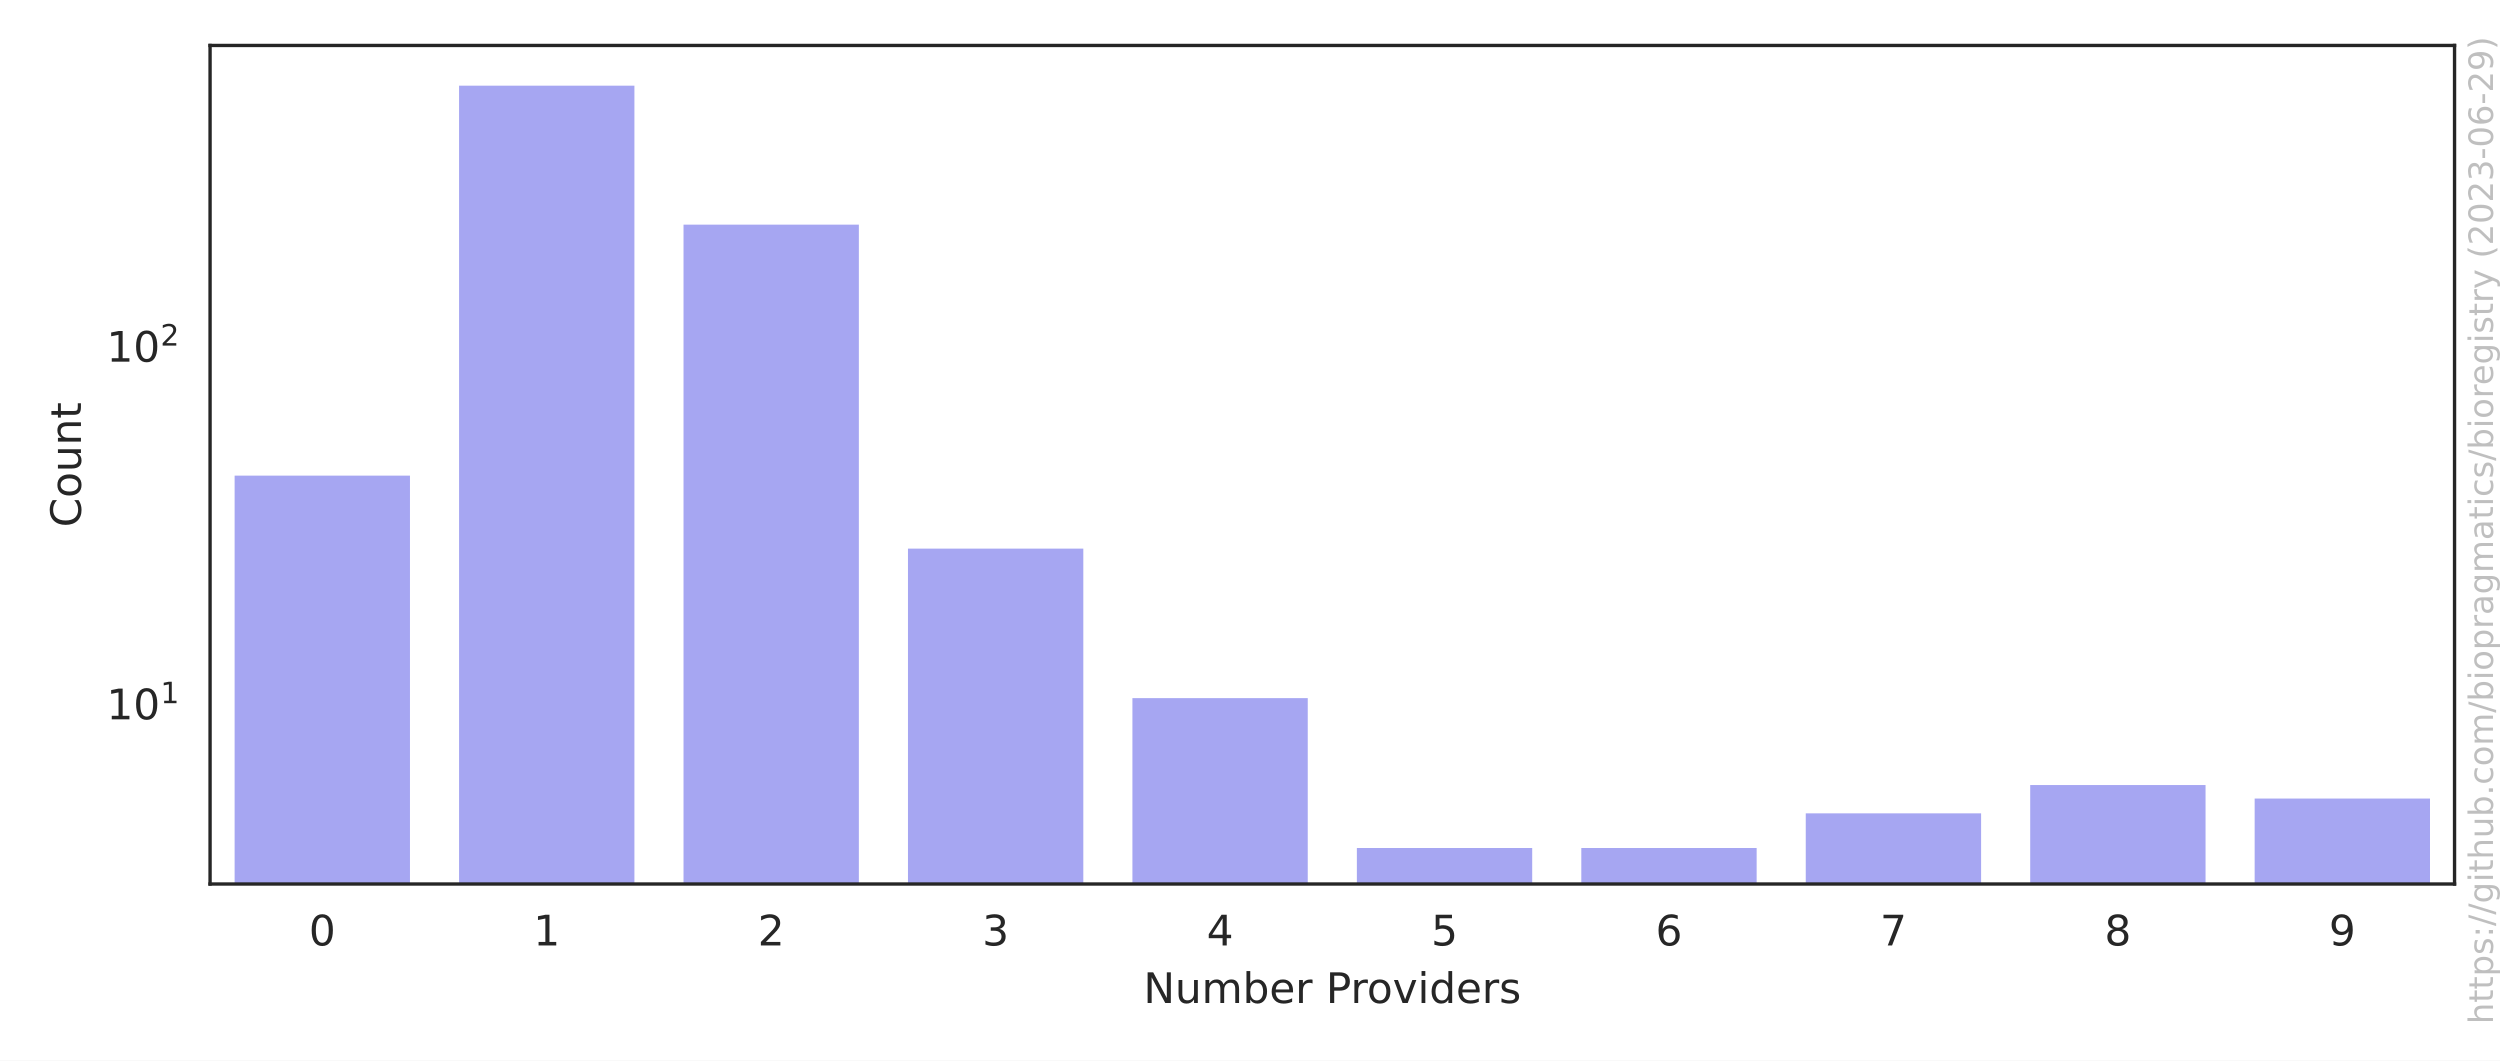
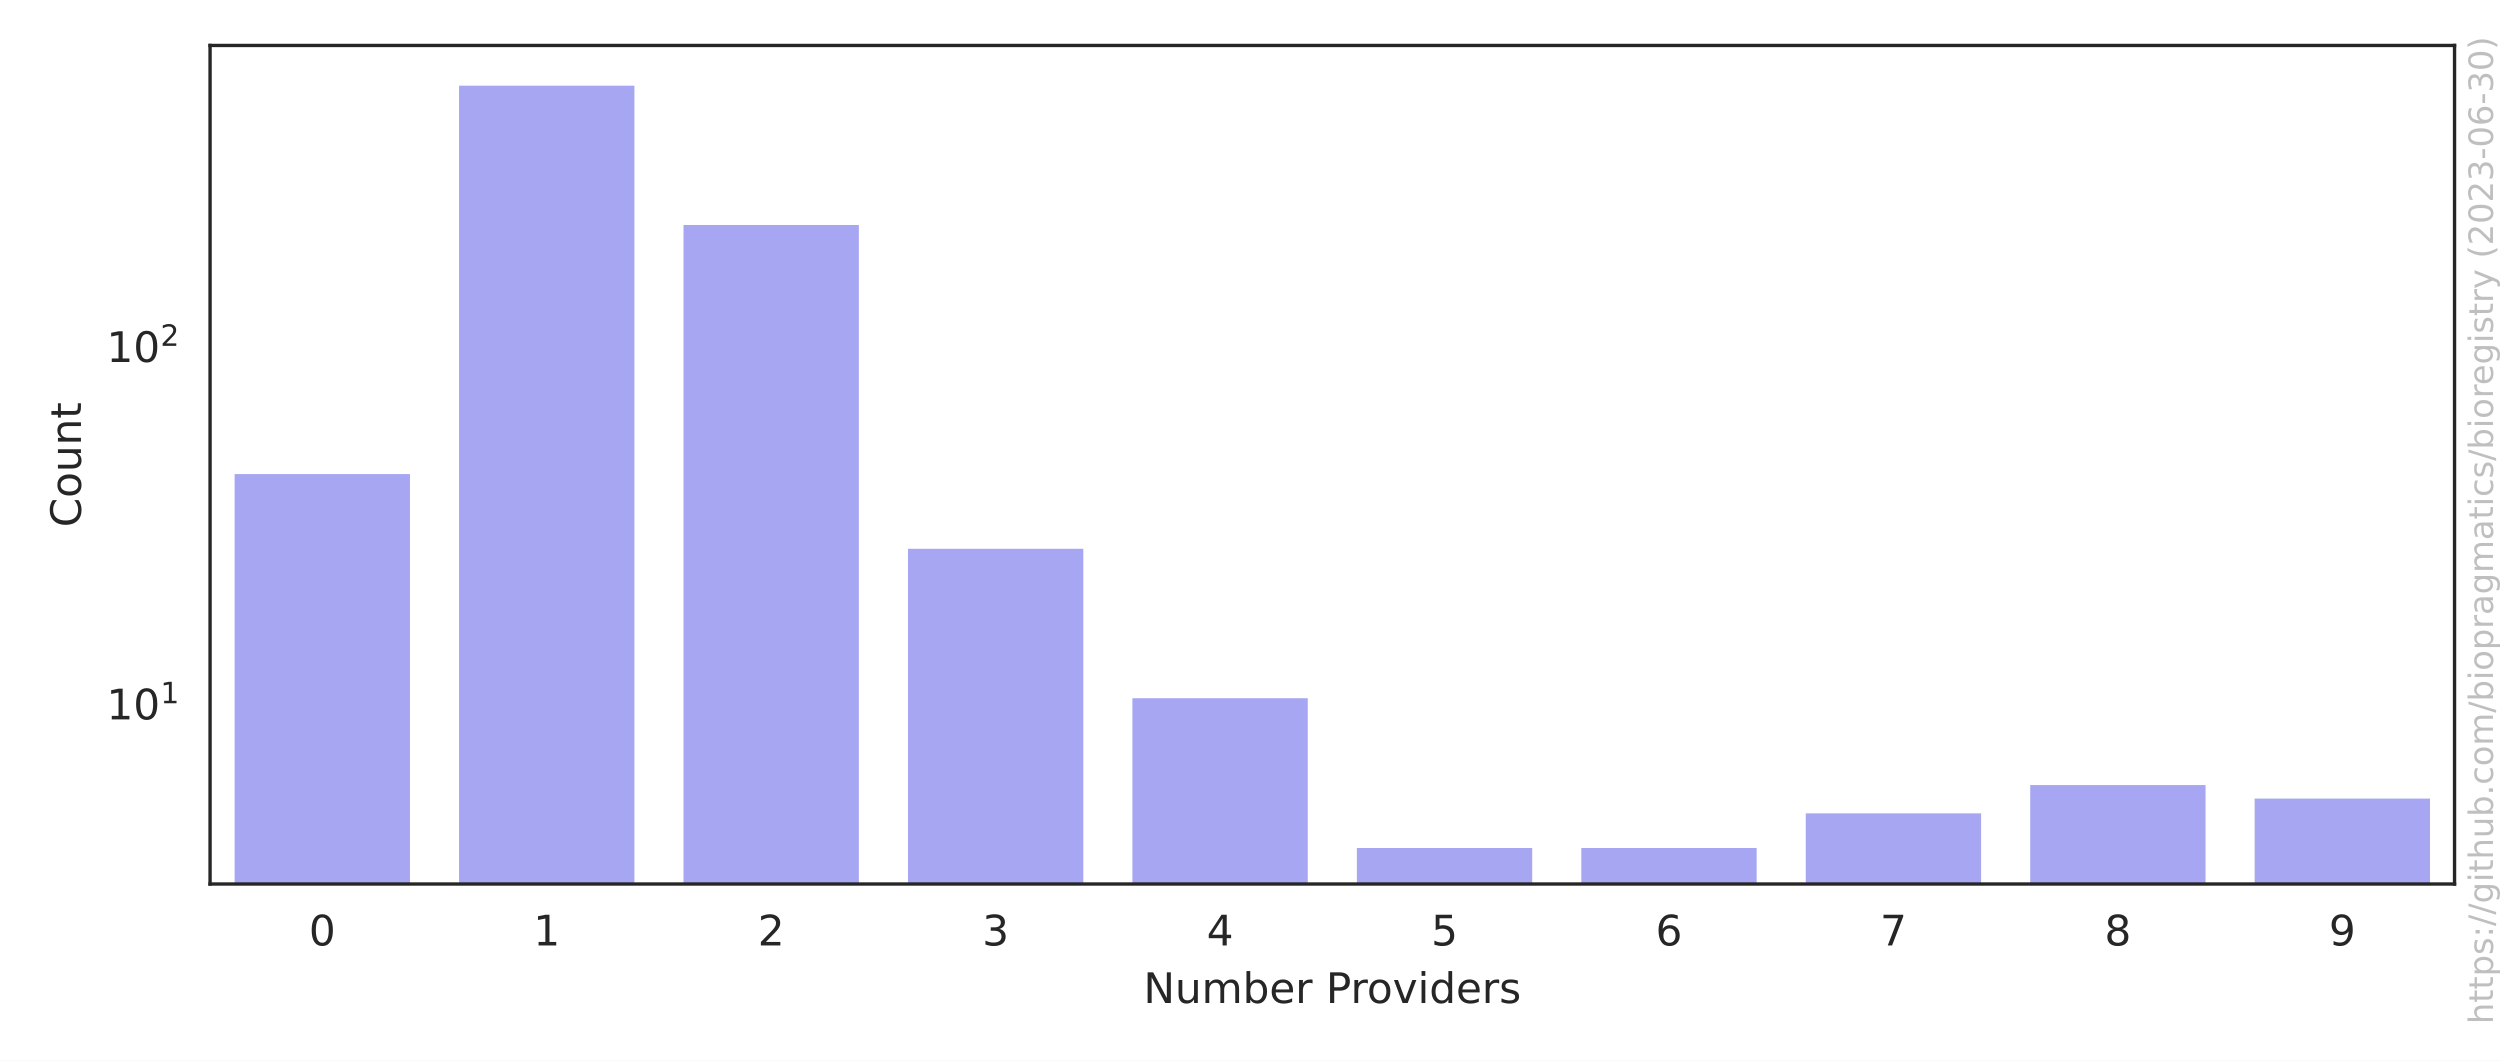
<svg xmlns="http://www.w3.org/2000/svg" xmlns:xlink="http://www.w3.org/1999/xlink" width="594pt" height="252pt" viewBox="0 0 594 252" version="1.1">
  <defs>
    <style type="text/css">*{stroke-linejoin: round; stroke-linecap: butt}</style>
  </defs>
  <g id="figure_1">
    <g id="patch_1">
      <path d="M 0 252  L 594 252  L 594 0  L 0 0  z " style="fill: #ffffff" />
    </g>
    <g id="axes_1">
      <g id="patch_2">
        <path d="M 49.913 210.04  L 583.2 210.04  L 583.2 10.8  L 49.913 10.8  z " style="fill: #ffffff" />
      </g>
      <g id="matplotlib.axis_1">
        <g id="xtick_1">
          <g id="text_1">
            <g style="fill: #262626" transform="translate(73.3958 224.6384) scale(0.1 -0.1)">
              <defs>
                <path id="DejaVuSans-30" d="M 2034 4250  Q 1547 4250 1301 3770  Q 1056 3291 1056 2328  Q 1056 1369 1301 889  Q 1547 409 2034 409  Q 2525 409 2770 889  Q 3016 1369 3016 2328  Q 3016 3291 2770 3770  Q 2525 4250 2034 4250  z M 2034 4750  Q 2819 4750 3233 4129  Q 3647 3509 3647 2328  Q 3647 1150 3233 529  Q 2819 -91 2034 -91  Q 1250 -91 836 529  Q 422 1150 422 2328  Q 422 3509 836 4129  Q 1250 4750 2034 4750  z " transform="scale(0.015625)" />
              </defs>
              <use xlink:href="#DejaVuSans-30" />
            </g>
          </g>
        </g>
        <g id="xtick_2">
          <g id="text_2">
            <g style="fill: #262626" transform="translate(126.7245 224.6384) scale(0.1 -0.1)">
              <defs>
                <path id="DejaVuSans-31" d="M 794 531  L 1825 531  L 1825 4091  L 703 3866  L 703 4441  L 1819 4666  L 2450 4666  L 2450 531  L 3481 531  L 3481 0  L 794 0  L 794 531  z " transform="scale(0.015625)" />
              </defs>
              <use xlink:href="#DejaVuSans-31" />
            </g>
          </g>
        </g>
        <g id="xtick_3">
          <g id="text_3">
            <g style="fill: #262626" transform="translate(180.0533 224.6384) scale(0.1 -0.1)">
              <defs>
                <path id="DejaVuSans-32" d="M 1228 531  L 3431 531  L 3431 0  L 469 0  L 469 531  Q 828 903 1448 1529  Q 2069 2156 2228 2338  Q 2531 2678 2651 2914  Q 2772 3150 2772 3378  Q 2772 3750 2511 3984  Q 2250 4219 1831 4219  Q 1534 4219 1204 4116  Q 875 4013 500 3803  L 500 4441  Q 881 4594 1212 4672  Q 1544 4750 1819 4750  Q 2544 4750 2975 4387  Q 3406 4025 3406 3419  Q 3406 3131 3298 2873  Q 3191 2616 2906 2266  Q 2828 2175 2409 1742  Q 1991 1309 1228 531  z " transform="scale(0.015625)" />
              </defs>
              <use xlink:href="#DejaVuSans-32" />
            </g>
          </g>
        </g>
        <g id="xtick_4">
          <g id="text_4">
            <g style="fill: #262626" transform="translate(233.382 224.6384) scale(0.1 -0.1)">
              <defs>
                <path id="DejaVuSans-33" d="M 2597 2516  Q 3050 2419 3304 2112  Q 3559 1806 3559 1356  Q 3559 666 3084 287  Q 2609 -91 1734 -91  Q 1441 -91 1130 -33  Q 819 25 488 141  L 488 750  Q 750 597 1062 519  Q 1375 441 1716 441  Q 2309 441 2620 675  Q 2931 909 2931 1356  Q 2931 1769 2642 2001  Q 2353 2234 1838 2234  L 1294 2234  L 1294 2753  L 1863 2753  Q 2328 2753 2575 2939  Q 2822 3125 2822 3475  Q 2822 3834 2567 4026  Q 2313 4219 1838 4219  Q 1578 4219 1281 4162  Q 984 4106 628 3988  L 628 4550  Q 988 4650 1302 4700  Q 1616 4750 1894 4750  Q 2613 4750 3031 4423  Q 3450 4097 3450 3541  Q 3450 3153 3228 2886  Q 3006 2619 2597 2516  z " transform="scale(0.015625)" />
              </defs>
              <use xlink:href="#DejaVuSans-33" />
            </g>
          </g>
        </g>
        <g id="xtick_5">
          <g id="text_5">
            <g style="fill: #262626" transform="translate(286.7107 224.6384) scale(0.1 -0.1)">
              <defs>
                <path id="DejaVuSans-34" d="M 2419 4116  L 825 1625  L 2419 1625  L 2419 4116  z M 2253 4666  L 3047 4666  L 3047 1625  L 3713 1625  L 3713 1100  L 3047 1100  L 3047 0  L 2419 0  L 2419 1100  L 313 1100  L 313 1709  L 2253 4666  z " transform="scale(0.015625)" />
              </defs>
              <use xlink:href="#DejaVuSans-34" />
            </g>
          </g>
        </g>
        <g id="xtick_6">
          <g id="text_6">
            <g style="fill: #262626" transform="translate(340.0395 224.6384) scale(0.1 -0.1)">
              <defs>
                <path id="DejaVuSans-35" d="M 691 4666  L 3169 4666  L 3169 4134  L 1269 4134  L 1269 2991  Q 1406 3038 1543 3061  Q 1681 3084 1819 3084  Q 2600 3084 3056 2656  Q 3513 2228 3513 1497  Q 3513 744 3044 326  Q 2575 -91 1722 -91  Q 1428 -91 1123 -41  Q 819 9 494 109  L 494 744  Q 775 591 1075 516  Q 1375 441 1709 441  Q 2250 441 2565 725  Q 2881 1009 2881 1497  Q 2881 1984 2565 2268  Q 2250 2553 1709 2553  Q 1456 2553 1204 2497  Q 953 2441 691 2322  L 691 4666  z " transform="scale(0.015625)" />
              </defs>
              <use xlink:href="#DejaVuSans-35" />
            </g>
          </g>
        </g>
        <g id="xtick_7">
          <g id="text_7">
            <g style="fill: #262626" transform="translate(393.3682 224.6384) scale(0.1 -0.1)">
              <defs>
                <path id="DejaVuSans-36" d="M 2113 2584  Q 1688 2584 1439 2293  Q 1191 2003 1191 1497  Q 1191 994 1439 701  Q 1688 409 2113 409  Q 2538 409 2786 701  Q 3034 994 3034 1497  Q 3034 2003 2786 2293  Q 2538 2584 2113 2584  z M 3366 4563  L 3366 3988  Q 3128 4100 2886 4159  Q 2644 4219 2406 4219  Q 1781 4219 1451 3797  Q 1122 3375 1075 2522  Q 1259 2794 1537 2939  Q 1816 3084 2150 3084  Q 2853 3084 3261 2657  Q 3669 2231 3669 1497  Q 3669 778 3244 343  Q 2819 -91 2113 -91  Q 1303 -91 875 529  Q 447 1150 447 2328  Q 447 3434 972 4092  Q 1497 4750 2381 4750  Q 2619 4750 2861 4703  Q 3103 4656 3366 4563  z " transform="scale(0.015625)" />
              </defs>
              <use xlink:href="#DejaVuSans-36" />
            </g>
          </g>
        </g>
        <g id="xtick_8">
          <g id="text_8">
            <g style="fill: #262626" transform="translate(446.6969 224.6384) scale(0.1 -0.1)">
              <defs>
                <path id="DejaVuSans-37" d="M 525 4666  L 3525 4666  L 3525 4397  L 1831 0  L 1172 0  L 2766 4134  L 525 4134  L 525 4666  z " transform="scale(0.015625)" />
              </defs>
              <use xlink:href="#DejaVuSans-37" />
            </g>
          </g>
        </g>
        <g id="xtick_9">
          <g id="text_9">
            <g style="fill: #262626" transform="translate(500.0257 224.6384) scale(0.1 -0.1)">
              <defs>
                <path id="DejaVuSans-38" d="M 2034 2216  Q 1584 2216 1326 1975  Q 1069 1734 1069 1313  Q 1069 891 1326 650  Q 1584 409 2034 409  Q 2484 409 2743 651  Q 3003 894 3003 1313  Q 3003 1734 2745 1975  Q 2488 2216 2034 2216  z M 1403 2484  Q 997 2584 770 2862  Q 544 3141 544 3541  Q 544 4100 942 4425  Q 1341 4750 2034 4750  Q 2731 4750 3128 4425  Q 3525 4100 3525 3541  Q 3525 3141 3298 2862  Q 3072 2584 2669 2484  Q 3125 2378 3379 2068  Q 3634 1759 3634 1313  Q 3634 634 3220 271  Q 2806 -91 2034 -91  Q 1263 -91 848 271  Q 434 634 434 1313  Q 434 1759 690 2068  Q 947 2378 1403 2484  z M 1172 3481  Q 1172 3119 1398 2916  Q 1625 2713 2034 2713  Q 2441 2713 2670 2916  Q 2900 3119 2900 3481  Q 2900 3844 2670 4047  Q 2441 4250 2034 4250  Q 1625 4250 1398 4047  Q 1172 3844 1172 3481  z " transform="scale(0.015625)" />
              </defs>
              <use xlink:href="#DejaVuSans-38" />
            </g>
          </g>
        </g>
        <g id="xtick_10">
          <g id="text_10">
            <g style="fill: #262626" transform="translate(553.3544 224.6384) scale(0.1 -0.1)">
              <defs>
                <path id="DejaVuSans-39" d="M 703 97  L 703 672  Q 941 559 1184 500  Q 1428 441 1663 441  Q 2288 441 2617 861  Q 2947 1281 2994 2138  Q 2813 1869 2534 1725  Q 2256 1581 1919 1581  Q 1219 1581 811 2004  Q 403 2428 403 3163  Q 403 3881 828 4315  Q 1253 4750 1959 4750  Q 2769 4750 3195 4129  Q 3622 3509 3622 2328  Q 3622 1225 3098 567  Q 2575 -91 1691 -91  Q 1453 -91 1209 -44  Q 966 3 703 97  z M 1959 2075  Q 2384 2075 2632 2365  Q 2881 2656 2881 3163  Q 2881 3666 2632 3958  Q 2384 4250 1959 4250  Q 1534 4250 1286 3958  Q 1038 3666 1038 3163  Q 1038 2656 1286 2365  Q 1534 2075 1959 2075  z " transform="scale(0.015625)" />
              </defs>
              <use xlink:href="#DejaVuSans-39" />
            </g>
          </g>
        </g>
        <g id="text_11">
          <g style="fill: #262626" transform="translate(271.6923 238.3166) scale(0.1 -0.1)">
            <defs>
              <path id="DejaVuSans-4e" d="M 628 4666  L 1478 4666  L 3547 763  L 3547 4666  L 4159 4666  L 4159 0  L 3309 0  L 1241 3903  L 1241 0  L 628 0  L 628 4666  z " transform="scale(0.015625)" />
              <path id="DejaVuSans-75" d="M 544 1381  L 544 3500  L 1119 3500  L 1119 1403  Q 1119 906 1312 657  Q 1506 409 1894 409  Q 2359 409 2629 706  Q 2900 1003 2900 1516  L 2900 3500  L 3475 3500  L 3475 0  L 2900 0  L 2900 538  Q 2691 219 2414 64  Q 2138 -91 1772 -91  Q 1169 -91 856 284  Q 544 659 544 1381  z M 1991 3584  L 1991 3584  z " transform="scale(0.015625)" />
              <path id="DejaVuSans-6d" d="M 3328 2828  Q 3544 3216 3844 3400  Q 4144 3584 4550 3584  Q 5097 3584 5394 3201  Q 5691 2819 5691 2113  L 5691 0  L 5113 0  L 5113 2094  Q 5113 2597 4934 2840  Q 4756 3084 4391 3084  Q 3944 3084 3684 2787  Q 3425 2491 3425 1978  L 3425 0  L 2847 0  L 2847 2094  Q 2847 2600 2669 2842  Q 2491 3084 2119 3084  Q 1678 3084 1418 2786  Q 1159 2488 1159 1978  L 1159 0  L 581 0  L 581 3500  L 1159 3500  L 1159 2956  Q 1356 3278 1631 3431  Q 1906 3584 2284 3584  Q 2666 3584 2933 3390  Q 3200 3197 3328 2828  z " transform="scale(0.015625)" />
              <path id="DejaVuSans-62" d="M 3116 1747  Q 3116 2381 2855 2742  Q 2594 3103 2138 3103  Q 1681 3103 1420 2742  Q 1159 2381 1159 1747  Q 1159 1113 1420 752  Q 1681 391 2138 391  Q 2594 391 2855 752  Q 3116 1113 3116 1747  z M 1159 2969  Q 1341 3281 1617 3432  Q 1894 3584 2278 3584  Q 2916 3584 3314 3078  Q 3713 2572 3713 1747  Q 3713 922 3314 415  Q 2916 -91 2278 -91  Q 1894 -91 1617 61  Q 1341 213 1159 525  L 1159 0  L 581 0  L 581 4863  L 1159 4863  L 1159 2969  z " transform="scale(0.015625)" />
              <path id="DejaVuSans-65" d="M 3597 1894  L 3597 1613  L 953 1613  Q 991 1019 1311 708  Q 1631 397 2203 397  Q 2534 397 2845 478  Q 3156 559 3463 722  L 3463 178  Q 3153 47 2828 -22  Q 2503 -91 2169 -91  Q 1331 -91 842 396  Q 353 884 353 1716  Q 353 2575 817 3079  Q 1281 3584 2069 3584  Q 2775 3584 3186 3129  Q 3597 2675 3597 1894  z M 3022 2063  Q 3016 2534 2758 2815  Q 2500 3097 2075 3097  Q 1594 3097 1305 2825  Q 1016 2553 972 2059  L 3022 2063  z " transform="scale(0.015625)" />
              <path id="DejaVuSans-72" d="M 2631 2963  Q 2534 3019 2420 3045  Q 2306 3072 2169 3072  Q 1681 3072 1420 2755  Q 1159 2438 1159 1844  L 1159 0  L 581 0  L 581 3500  L 1159 3500  L 1159 2956  Q 1341 3275 1631 3429  Q 1922 3584 2338 3584  Q 2397 3584 2469 3576  Q 2541 3569 2628 3553  L 2631 2963  z " transform="scale(0.015625)" />
              <path id="DejaVuSans-20" transform="scale(0.015625)" />
              <path id="DejaVuSans-50" d="M 1259 4147  L 1259 2394  L 2053 2394  Q 2494 2394 2734 2622  Q 2975 2850 2975 3272  Q 2975 3691 2734 3919  Q 2494 4147 2053 4147  L 1259 4147  z M 628 4666  L 2053 4666  Q 2838 4666 3239 4311  Q 3641 3956 3641 3272  Q 3641 2581 3239 2228  Q 2838 1875 2053 1875  L 1259 1875  L 1259 0  L 628 0  L 628 4666  z " transform="scale(0.015625)" />
              <path id="DejaVuSans-6f" d="M 1959 3097  Q 1497 3097 1228 2736  Q 959 2375 959 1747  Q 959 1119 1226 758  Q 1494 397 1959 397  Q 2419 397 2687 759  Q 2956 1122 2956 1747  Q 2956 2369 2687 2733  Q 2419 3097 1959 3097  z M 1959 3584  Q 2709 3584 3137 3096  Q 3566 2609 3566 1747  Q 3566 888 3137 398  Q 2709 -91 1959 -91  Q 1206 -91 779 398  Q 353 888 353 1747  Q 353 2609 779 3096  Q 1206 3584 1959 3584  z " transform="scale(0.015625)" />
              <path id="DejaVuSans-76" d="M 191 3500  L 800 3500  L 1894 563  L 2988 3500  L 3597 3500  L 2284 0  L 1503 0  L 191 3500  z " transform="scale(0.015625)" />
              <path id="DejaVuSans-69" d="M 603 3500  L 1178 3500  L 1178 0  L 603 0  L 603 3500  z M 603 4863  L 1178 4863  L 1178 4134  L 603 4134  L 603 4863  z " transform="scale(0.015625)" />
              <path id="DejaVuSans-64" d="M 2906 2969  L 2906 4863  L 3481 4863  L 3481 0  L 2906 0  L 2906 525  Q 2725 213 2448 61  Q 2172 -91 1784 -91  Q 1150 -91 751 415  Q 353 922 353 1747  Q 353 2572 751 3078  Q 1150 3584 1784 3584  Q 2172 3584 2448 3432  Q 2725 3281 2906 2969  z M 947 1747  Q 947 1113 1208 752  Q 1469 391 1925 391  Q 2381 391 2643 752  Q 2906 1113 2906 1747  Q 2906 2381 2643 2742  Q 2381 3103 1925 3103  Q 1469 3103 1208 2742  Q 947 2381 947 1747  z " transform="scale(0.015625)" />
              <path id="DejaVuSans-73" d="M 2834 3397  L 2834 2853  Q 2591 2978 2328 3040  Q 2066 3103 1784 3103  Q 1356 3103 1142 2972  Q 928 2841 928 2578  Q 928 2378 1081 2264  Q 1234 2150 1697 2047  L 1894 2003  Q 2506 1872 2764 1633  Q 3022 1394 3022 966  Q 3022 478 2636 193  Q 2250 -91 1575 -91  Q 1294 -91 989 -36  Q 684 19 347 128  L 347 722  Q 666 556 975 473  Q 1284 391 1588 391  Q 1994 391 2212 530  Q 2431 669 2431 922  Q 2431 1156 2273 1281  Q 2116 1406 1581 1522  L 1381 1569  Q 847 1681 609 1914  Q 372 2147 372 2553  Q 372 3047 722 3315  Q 1072 3584 1716 3584  Q 2034 3584 2315 3537  Q 2597 3491 2834 3397  z " transform="scale(0.015625)" />
            </defs>
            <use xlink:href="#DejaVuSans-4e" />
            <use xlink:href="#DejaVuSans-75" x="74.805" />
            <use xlink:href="#DejaVuSans-6d" x="138.184" />
            <use xlink:href="#DejaVuSans-62" x="235.596" />
            <use xlink:href="#DejaVuSans-65" x="299.072" />
            <use xlink:href="#DejaVuSans-72" x="360.596" />
            <use xlink:href="#DejaVuSans-20" x="401.709" />
            <use xlink:href="#DejaVuSans-50" x="433.496" />
            <use xlink:href="#DejaVuSans-72" x="492.049" />
            <use xlink:href="#DejaVuSans-6f" x="530.912" />
            <use xlink:href="#DejaVuSans-76" x="592.094" />
            <use xlink:href="#DejaVuSans-69" x="651.273" />
            <use xlink:href="#DejaVuSans-64" x="679.057" />
            <use xlink:href="#DejaVuSans-65" x="742.533" />
            <use xlink:href="#DejaVuSans-72" x="804.057" />
            <use xlink:href="#DejaVuSans-73" x="845.17" />
          </g>
        </g>
      </g>
      <g id="matplotlib.axis_2">
        <g id="ytick_1">
          <g id="text_12">
-             <g style="fill: #262626" transform="translate(25.31268 170.9743) scale(0.1 -0.1)">
+             <g style="fill: #262626" transform="translate(25.31268 170.9933) scale(0.1 -0.1)">
              <use xlink:href="#DejaVuSans-31" transform="translate(0 0.684375)" />
              <use xlink:href="#DejaVuSans-30" transform="translate(63.62305 0.684375)" />
              <use xlink:href="#DejaVuSans-31" transform="translate(128.2031 38.96563) scale(0.7)" />
            </g>
          </g>
        </g>
        <g id="ytick_2">
          <g id="text_13">
-             <g style="fill: #262626" transform="translate(25.31268 86.01537) scale(0.1 -0.1)">
+             <g style="fill: #262626" transform="translate(25.31268 86.0822) scale(0.1 -0.1)">
              <use xlink:href="#DejaVuSans-31" transform="translate(0 0.765625)" />
              <use xlink:href="#DejaVuSans-30" transform="translate(63.62305 0.765625)" />
              <use xlink:href="#DejaVuSans-32" transform="translate(128.2031 39.04688) scale(0.7)" />
            </g>
          </g>
        </g>
        <g id="ytick_3" />
        <g id="ytick_4" />
        <g id="ytick_5" />
        <g id="ytick_6" />
        <g id="ytick_7" />
        <g id="ytick_8" />
        <g id="ytick_9" />
        <g id="ytick_10" />
        <g id="ytick_11" />
        <g id="ytick_12" />
        <g id="ytick_13" />
        <g id="ytick_14" />
        <g id="ytick_15" />
        <g id="ytick_16" />
        <g id="ytick_17" />
        <g id="ytick_18" />
        <g id="ytick_19" />
        <g id="ytick_20" />
        <g id="ytick_21" />
        <g id="text_14">
          <g style="fill: #262626" transform="translate(19.233 125.2684) rotate(-90) scale(0.1 -0.1)">
            <defs>
              <path id="DejaVuSans-43" d="M 4122 4306  L 4122 3641  Q 3803 3938 3442 4084  Q 3081 4231 2675 4231  Q 1875 4231 1450 3742  Q 1025 3253 1025 2328  Q 1025 1406 1450 917  Q 1875 428 2675 428  Q 3081 428 3442 575  Q 3803 722 4122 1019  L 4122 359  Q 3791 134 3420 21  Q 3050 -91 2638 -91  Q 1578 -91 968 557  Q 359 1206 359 2328  Q 359 3453 968 4101  Q 1578 4750 2638 4750  Q 3056 4750 3426 4639  Q 3797 4528 4122 4306  z " transform="scale(0.015625)" />
              <path id="DejaVuSans-6e" d="M 3513 2113  L 3513 0  L 2938 0  L 2938 2094  Q 2938 2591 2744 2837  Q 2550 3084 2163 3084  Q 1697 3084 1428 2787  Q 1159 2491 1159 1978  L 1159 0  L 581 0  L 581 3500  L 1159 3500  L 1159 2956  Q 1366 3272 1645 3428  Q 1925 3584 2291 3584  Q 2894 3584 3203 3211  Q 3513 2838 3513 2113  z " transform="scale(0.015625)" />
              <path id="DejaVuSans-74" d="M 1172 4494  L 1172 3500  L 2356 3500  L 2356 3053  L 1172 3053  L 1172 1153  Q 1172 725 1289 603  Q 1406 481 1766 481  L 2356 481  L 2356 0  L 1766 0  Q 1100 0 847 248  Q 594 497 594 1153  L 594 3053  L 172 3053  L 172 3500  L 594 3500  L 594 4494  L 1172 4494  z " transform="scale(0.015625)" />
            </defs>
            <use xlink:href="#DejaVuSans-43" />
            <use xlink:href="#DejaVuSans-6f" x="69.824" />
            <use xlink:href="#DejaVuSans-75" x="131.006" />
            <use xlink:href="#DejaVuSans-6e" x="194.385" />
            <use xlink:href="#DejaVuSans-74" x="257.764" />
          </g>
        </g>
      </g>
      <g id="patch_3">
-         <path d="M 55.246 85211.06  L 97.909 85211.06  L 97.909 112.508  L 55.246 112.508  z " clip-path="url(#p84426c0476)" style="fill: #2020df; opacity: 0.4; stroke: #ffffff; stroke-linejoin: miter" />
+         <path d="M 55.246 85163.227  L 97.909 85163.227  L 97.909 112.141  L 55.246 112.141  z " clip-path="url(#p84426c0476)" style="fill: #2020df; opacity: 0.4; stroke: #ffffff; stroke-linejoin: miter" />
      </g>
      <g id="patch_4">
-         <path d="M 108.574 85211.06  L 151.237 85211.06  L 151.237 19.856  L 108.574 19.856  z " clip-path="url(#p84426c0476)" style="fill: #2020df; opacity: 0.4; stroke: #ffffff; stroke-linejoin: miter" />
+         <path d="M 108.574 85163.227  L 151.237 85163.227  L 151.237 19.856  L 108.574 19.856  z " clip-path="url(#p84426c0476)" style="fill: #2020df; opacity: 0.4; stroke: #ffffff; stroke-linejoin: miter" />
      </g>
      <g id="patch_5">
-         <path d="M 161.903 85211.06  L 204.566 85211.06  L 204.566 52.874  L 161.903 52.874  z " clip-path="url(#p84426c0476)" style="fill: #2020df; opacity: 0.4; stroke: #ffffff; stroke-linejoin: miter" />
+         <path d="M 161.903 85163.227  L 204.566 85163.227  L 204.566 52.957  L 161.903 52.957  z " clip-path="url(#p84426c0476)" style="fill: #2020df; opacity: 0.4; stroke: #ffffff; stroke-linejoin: miter" />
      </g>
      <g id="patch_6">
-         <path d="M 215.232 85211.06  L 257.895 85211.06  L 257.895 129.85  L 215.232 129.85  z " clip-path="url(#p84426c0476)" style="fill: #2020df; opacity: 0.4; stroke: #ffffff; stroke-linejoin: miter" />
+         <path d="M 215.232 85163.227  L 257.895 85163.227  L 257.895 129.89  L 215.232 129.89  z " clip-path="url(#p84426c0476)" style="fill: #2020df; opacity: 0.4; stroke: #ffffff; stroke-linejoin: miter" />
      </g>
      <g id="patch_7">
-         <path d="M 268.56 85211.06  L 311.223 85211.06  L 311.223 165.375  L 268.56 165.375  z " clip-path="url(#p84426c0476)" style="fill: #2020df; opacity: 0.4; stroke: #ffffff; stroke-linejoin: miter" />
+         <path d="M 268.56 85163.227  L 311.223 85163.227  L 311.223 165.395  L 268.56 165.395  z " clip-path="url(#p84426c0476)" style="fill: #2020df; opacity: 0.4; stroke: #ffffff; stroke-linejoin: miter" />
      </g>
      <g id="patch_8">
-         <path d="M 321.889 85211.06  L 364.552 85211.06  L 364.552 200.984  L 321.889 200.984  z " clip-path="url(#p84426c0476)" style="fill: #2020df; opacity: 0.4; stroke: #ffffff; stroke-linejoin: miter" />
+         <path d="M 321.889 85163.227  L 364.552 85163.227  L 364.552 200.984  L 321.889 200.984  z " clip-path="url(#p84426c0476)" style="fill: #2020df; opacity: 0.4; stroke: #ffffff; stroke-linejoin: miter" />
      </g>
      <g id="patch_9">
-         <path d="M 375.218 85211.06  L 417.881 85211.06  L 417.881 200.984  L 375.218 200.984  z " clip-path="url(#p84426c0476)" style="fill: #2020df; opacity: 0.4; stroke: #ffffff; stroke-linejoin: miter" />
+         <path d="M 375.218 85163.227  L 417.881 85163.227  L 417.881 200.984  L 375.218 200.984  z " clip-path="url(#p84426c0476)" style="fill: #2020df; opacity: 0.4; stroke: #ffffff; stroke-linejoin: miter" />
      </g>
      <g id="patch_10">
-         <path d="M 428.547 85211.06  L 471.21 85211.06  L 471.21 192.75  L 428.547 192.75  z " clip-path="url(#p84426c0476)" style="fill: #2020df; opacity: 0.4; stroke: #ffffff; stroke-linejoin: miter" />
+         <path d="M 428.547 85163.227  L 471.21 85163.227  L 471.21 192.755  L 428.547 192.755  z " clip-path="url(#p84426c0476)" style="fill: #2020df; opacity: 0.4; stroke: #ffffff; stroke-linejoin: miter" />
      </g>
      <g id="patch_11">
-         <path d="M 481.875 85211.06  L 524.538 85211.06  L 524.538 186.023  L 481.875 186.023  z " clip-path="url(#p84426c0476)" style="fill: #2020df; opacity: 0.4; stroke: #ffffff; stroke-linejoin: miter" />
+         <path d="M 481.875 85163.227  L 524.538 85163.227  L 524.538 186.032  L 481.875 186.032  z " clip-path="url(#p84426c0476)" style="fill: #2020df; opacity: 0.4; stroke: #ffffff; stroke-linejoin: miter" />
      </g>
      <g id="patch_12">
-         <path d="M 535.204 85211.06  L 577.867 85211.06  L 577.867 189.234  L 535.204 189.234  z " clip-path="url(#p84426c0476)" style="fill: #2020df; opacity: 0.4; stroke: #ffffff; stroke-linejoin: miter" />
+         <path d="M 535.204 85163.227  L 577.867 85163.227  L 577.867 189.24  L 535.204 189.24  z " clip-path="url(#p84426c0476)" style="fill: #2020df; opacity: 0.4; stroke: #ffffff; stroke-linejoin: miter" />
      </g>
      <g id="patch_13">
        <path d="M 49.913 210.04  L 49.913 10.8  " style="fill: none; stroke: #262626; stroke-width: 0.8; stroke-linejoin: miter; stroke-linecap: square" />
      </g>
      <g id="patch_14">
        <path d="M 583.2 210.04  L 583.2 10.8  " style="fill: none; stroke: #262626; stroke-width: 0.8; stroke-linejoin: miter; stroke-linecap: square" />
      </g>
      <g id="patch_15">
        <path d="M 49.913 210.04  L 583.2 210.04  " style="fill: none; stroke: #262626; stroke-width: 0.8; stroke-linejoin: miter; stroke-linecap: square" />
      </g>
      <g id="patch_16">
        <path d="M 49.913 10.8  L 583.2 10.8  " style="fill: none; stroke: #262626; stroke-width: 0.8; stroke-linejoin: miter; stroke-linecap: square" />
      </g>
    </g>
    <g id="text_15">
      <g style="fill: #808080; opacity: 0.5" transform="translate(592.3362 243.3237) rotate(-90) scale(0.08 -0.08)">
        <defs>
          <path id="DejaVuSans-68" d="M 3513 2113  L 3513 0  L 2938 0  L 2938 2094  Q 2938 2591 2744 2837  Q 2550 3084 2163 3084  Q 1697 3084 1428 2787  Q 1159 2491 1159 1978  L 1159 0  L 581 0  L 581 4863  L 1159 4863  L 1159 2956  Q 1366 3272 1645 3428  Q 1925 3584 2291 3584  Q 2894 3584 3203 3211  Q 3513 2838 3513 2113  z " transform="scale(0.015625)" />
          <path id="DejaVuSans-70" d="M 1159 525  L 1159 -1331  L 581 -1331  L 581 3500  L 1159 3500  L 1159 2969  Q 1341 3281 1617 3432  Q 1894 3584 2278 3584  Q 2916 3584 3314 3078  Q 3713 2572 3713 1747  Q 3713 922 3314 415  Q 2916 -91 2278 -91  Q 1894 -91 1617 61  Q 1341 213 1159 525  z M 3116 1747  Q 3116 2381 2855 2742  Q 2594 3103 2138 3103  Q 1681 3103 1420 2742  Q 1159 2381 1159 1747  Q 1159 1113 1420 752  Q 1681 391 2138 391  Q 2594 391 2855 752  Q 3116 1113 3116 1747  z " transform="scale(0.015625)" />
          <path id="DejaVuSans-3a" d="M 750 794  L 1409 794  L 1409 0  L 750 0  L 750 794  z M 750 3309  L 1409 3309  L 1409 2516  L 750 2516  L 750 3309  z " transform="scale(0.015625)" />
          <path id="DejaVuSans-2f" d="M 1625 4666  L 2156 4666  L 531 -594  L 0 -594  L 1625 4666  z " transform="scale(0.015625)" />
          <path id="DejaVuSans-67" d="M 2906 1791  Q 2906 2416 2648 2759  Q 2391 3103 1925 3103  Q 1463 3103 1205 2759  Q 947 2416 947 1791  Q 947 1169 1205 825  Q 1463 481 1925 481  Q 2391 481 2648 825  Q 2906 1169 2906 1791  z M 3481 434  Q 3481 -459 3084 -895  Q 2688 -1331 1869 -1331  Q 1566 -1331 1297 -1286  Q 1028 -1241 775 -1147  L 775 -588  Q 1028 -725 1275 -790  Q 1522 -856 1778 -856  Q 2344 -856 2625 -561  Q 2906 -266 2906 331  L 2906 616  Q 2728 306 2450 153  Q 2172 0 1784 0  Q 1141 0 747 490  Q 353 981 353 1791  Q 353 2603 747 3093  Q 1141 3584 1784 3584  Q 2172 3584 2450 3431  Q 2728 3278 2906 2969  L 2906 3500  L 3481 3500  L 3481 434  z " transform="scale(0.015625)" />
          <path id="DejaVuSans-2e" d="M 684 794  L 1344 794  L 1344 0  L 684 0  L 684 794  z " transform="scale(0.015625)" />
          <path id="DejaVuSans-63" d="M 3122 3366  L 3122 2828  Q 2878 2963 2633 3030  Q 2388 3097 2138 3097  Q 1578 3097 1268 2742  Q 959 2388 959 1747  Q 959 1106 1268 751  Q 1578 397 2138 397  Q 2388 397 2633 464  Q 2878 531 3122 666  L 3122 134  Q 2881 22 2623 -34  Q 2366 -91 2075 -91  Q 1284 -91 818 406  Q 353 903 353 1747  Q 353 2603 823 3093  Q 1294 3584 2113 3584  Q 2378 3584 2631 3529  Q 2884 3475 3122 3366  z " transform="scale(0.015625)" />
          <path id="DejaVuSans-61" d="M 2194 1759  Q 1497 1759 1228 1600  Q 959 1441 959 1056  Q 959 750 1161 570  Q 1363 391 1709 391  Q 2188 391 2477 730  Q 2766 1069 2766 1631  L 2766 1759  L 2194 1759  z M 3341 1997  L 3341 0  L 2766 0  L 2766 531  Q 2569 213 2275 61  Q 1981 -91 1556 -91  Q 1019 -91 701 211  Q 384 513 384 1019  Q 384 1609 779 1909  Q 1175 2209 1959 2209  L 2766 2209  L 2766 2266  Q 2766 2663 2505 2880  Q 2244 3097 1772 3097  Q 1472 3097 1187 3025  Q 903 2953 641 2809  L 641 3341  Q 956 3463 1253 3523  Q 1550 3584 1831 3584  Q 2591 3584 2966 3190  Q 3341 2797 3341 1997  z " transform="scale(0.015625)" />
          <path id="DejaVuSans-79" d="M 2059 -325  Q 1816 -950 1584 -1140  Q 1353 -1331 966 -1331  L 506 -1331  L 506 -850  L 844 -850  Q 1081 -850 1212 -737  Q 1344 -625 1503 -206  L 1606 56  L 191 3500  L 800 3500  L 1894 763  L 2988 3500  L 3597 3500  L 2059 -325  z " transform="scale(0.015625)" />
          <path id="DejaVuSans-28" d="M 1984 4856  Q 1566 4138 1362 3434  Q 1159 2731 1159 2009  Q 1159 1288 1364 580  Q 1569 -128 1984 -844  L 1484 -844  Q 1016 -109 783 600  Q 550 1309 550 2009  Q 550 2706 781 3412  Q 1013 4119 1484 4856  L 1984 4856  z " transform="scale(0.015625)" />
          <path id="DejaVuSans-2d" d="M 313 2009  L 1997 2009  L 1997 1497  L 313 1497  L 313 2009  z " transform="scale(0.015625)" />
          <path id="DejaVuSans-29" d="M 513 4856  L 1013 4856  Q 1481 4119 1714 3412  Q 1947 2706 1947 2009  Q 1947 1309 1714 600  Q 1481 -109 1013 -844  L 513 -844  Q 928 -128 1133 580  Q 1338 1288 1338 2009  Q 1338 2731 1133 3434  Q 928 4138 513 4856  z " transform="scale(0.015625)" />
        </defs>
        <use xlink:href="#DejaVuSans-68" />
        <use xlink:href="#DejaVuSans-74" x="63.379" />
        <use xlink:href="#DejaVuSans-74" x="102.588" />
        <use xlink:href="#DejaVuSans-70" x="141.797" />
        <use xlink:href="#DejaVuSans-73" x="205.273" />
        <use xlink:href="#DejaVuSans-3a" x="257.373" />
        <use xlink:href="#DejaVuSans-2f" x="291.064" />
        <use xlink:href="#DejaVuSans-2f" x="324.756" />
        <use xlink:href="#DejaVuSans-67" x="358.447" />
        <use xlink:href="#DejaVuSans-69" x="421.924" />
        <use xlink:href="#DejaVuSans-74" x="449.707" />
        <use xlink:href="#DejaVuSans-68" x="488.916" />
        <use xlink:href="#DejaVuSans-75" x="552.295" />
        <use xlink:href="#DejaVuSans-62" x="615.674" />
        <use xlink:href="#DejaVuSans-2e" x="679.15" />
        <use xlink:href="#DejaVuSans-63" x="710.938" />
        <use xlink:href="#DejaVuSans-6f" x="765.918" />
        <use xlink:href="#DejaVuSans-6d" x="827.1" />
        <use xlink:href="#DejaVuSans-2f" x="924.512" />
        <use xlink:href="#DejaVuSans-62" x="958.203" />
        <use xlink:href="#DejaVuSans-69" x="1021.68" />
        <use xlink:href="#DejaVuSans-6f" x="1049.463" />
        <use xlink:href="#DejaVuSans-70" x="1110.645" />
        <use xlink:href="#DejaVuSans-72" x="1174.121" />
        <use xlink:href="#DejaVuSans-61" x="1215.234" />
        <use xlink:href="#DejaVuSans-67" x="1276.514" />
        <use xlink:href="#DejaVuSans-6d" x="1339.99" />
        <use xlink:href="#DejaVuSans-61" x="1437.402" />
        <use xlink:href="#DejaVuSans-74" x="1498.682" />
        <use xlink:href="#DejaVuSans-69" x="1537.891" />
        <use xlink:href="#DejaVuSans-63" x="1565.674" />
        <use xlink:href="#DejaVuSans-73" x="1620.654" />
        <use xlink:href="#DejaVuSans-2f" x="1672.754" />
        <use xlink:href="#DejaVuSans-62" x="1706.445" />
        <use xlink:href="#DejaVuSans-69" x="1769.922" />
        <use xlink:href="#DejaVuSans-6f" x="1797.705" />
        <use xlink:href="#DejaVuSans-72" x="1858.887" />
        <use xlink:href="#DejaVuSans-65" x="1897.75" />
        <use xlink:href="#DejaVuSans-67" x="1959.273" />
        <use xlink:href="#DejaVuSans-69" x="2022.75" />
        <use xlink:href="#DejaVuSans-73" x="2050.533" />
        <use xlink:href="#DejaVuSans-74" x="2102.633" />
        <use xlink:href="#DejaVuSans-72" x="2141.842" />
        <use xlink:href="#DejaVuSans-79" x="2182.955" />
        <use xlink:href="#DejaVuSans-20" x="2242.135" />
        <use xlink:href="#DejaVuSans-28" x="2273.922" />
        <use xlink:href="#DejaVuSans-32" x="2312.936" />
        <use xlink:href="#DejaVuSans-30" x="2376.559" />
        <use xlink:href="#DejaVuSans-32" x="2440.182" />
        <use xlink:href="#DejaVuSans-33" x="2503.805" />
        <use xlink:href="#DejaVuSans-2d" x="2567.428" />
        <use xlink:href="#DejaVuSans-30" x="2603.512" />
        <use xlink:href="#DejaVuSans-36" x="2667.135" />
        <use xlink:href="#DejaVuSans-2d" x="2730.758" />
-         <use xlink:href="#DejaVuSans-32" x="2766.842" />
-         <use xlink:href="#DejaVuSans-39" x="2830.465" />
+         <use xlink:href="#DejaVuSans-33" x="2766.842" />
+         <use xlink:href="#DejaVuSans-30" x="2830.465" />
        <use xlink:href="#DejaVuSans-29" x="2894.088" />
      </g>
    </g>
  </g>
  <defs>
    <clipPath id="p84426c0476">
      <rect x="49.913" y="10.8" width="533.287" height="199.24" />
    </clipPath>
  </defs>
</svg>
